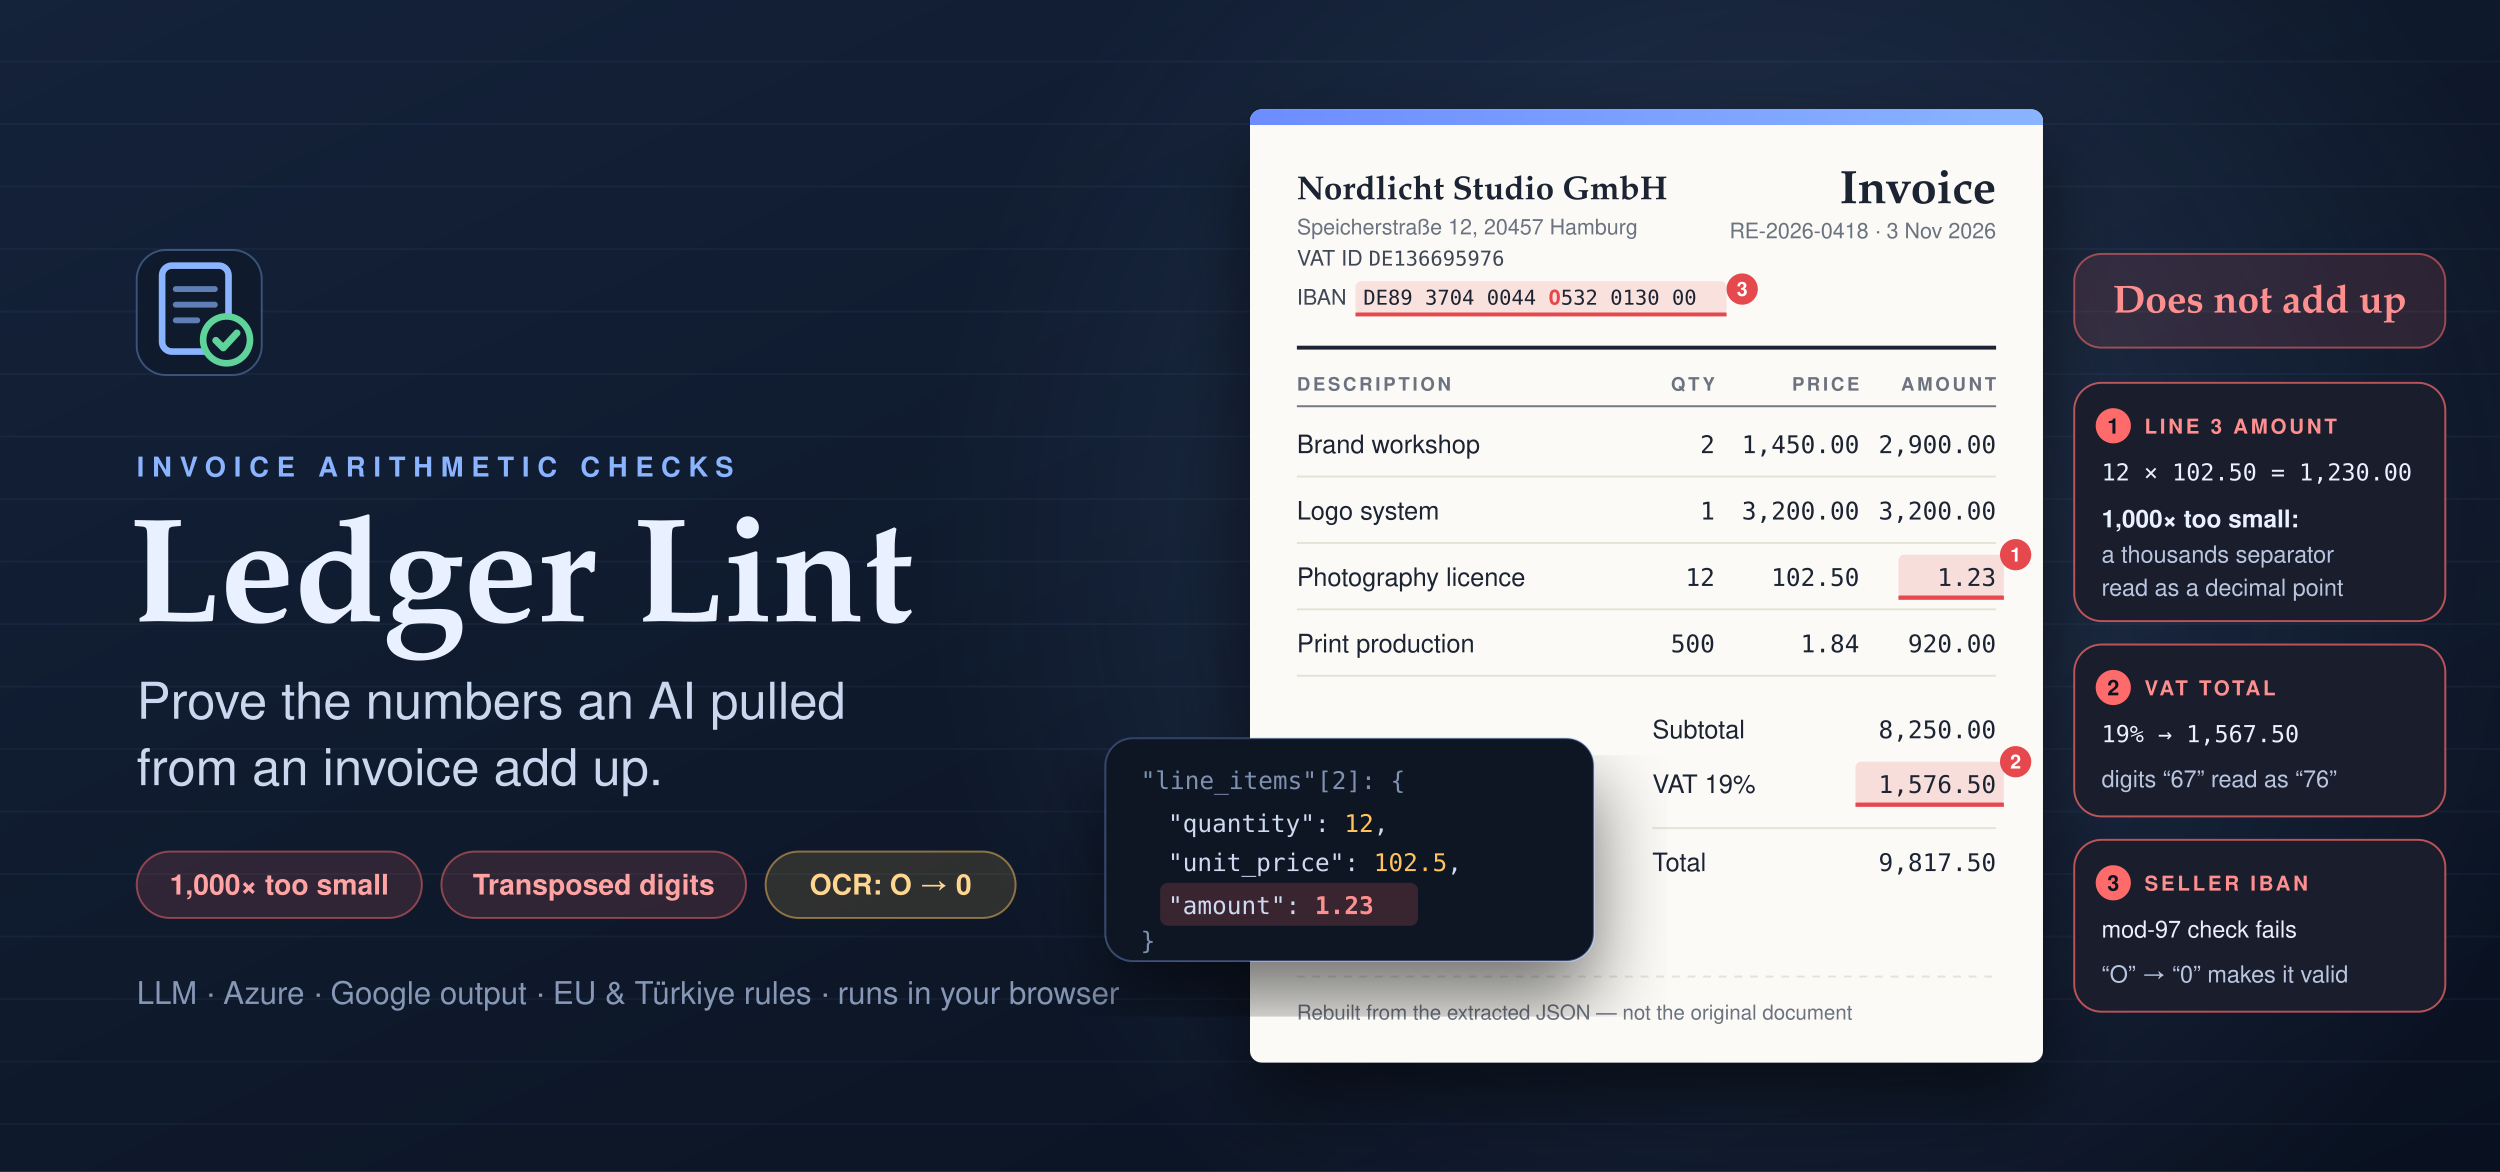
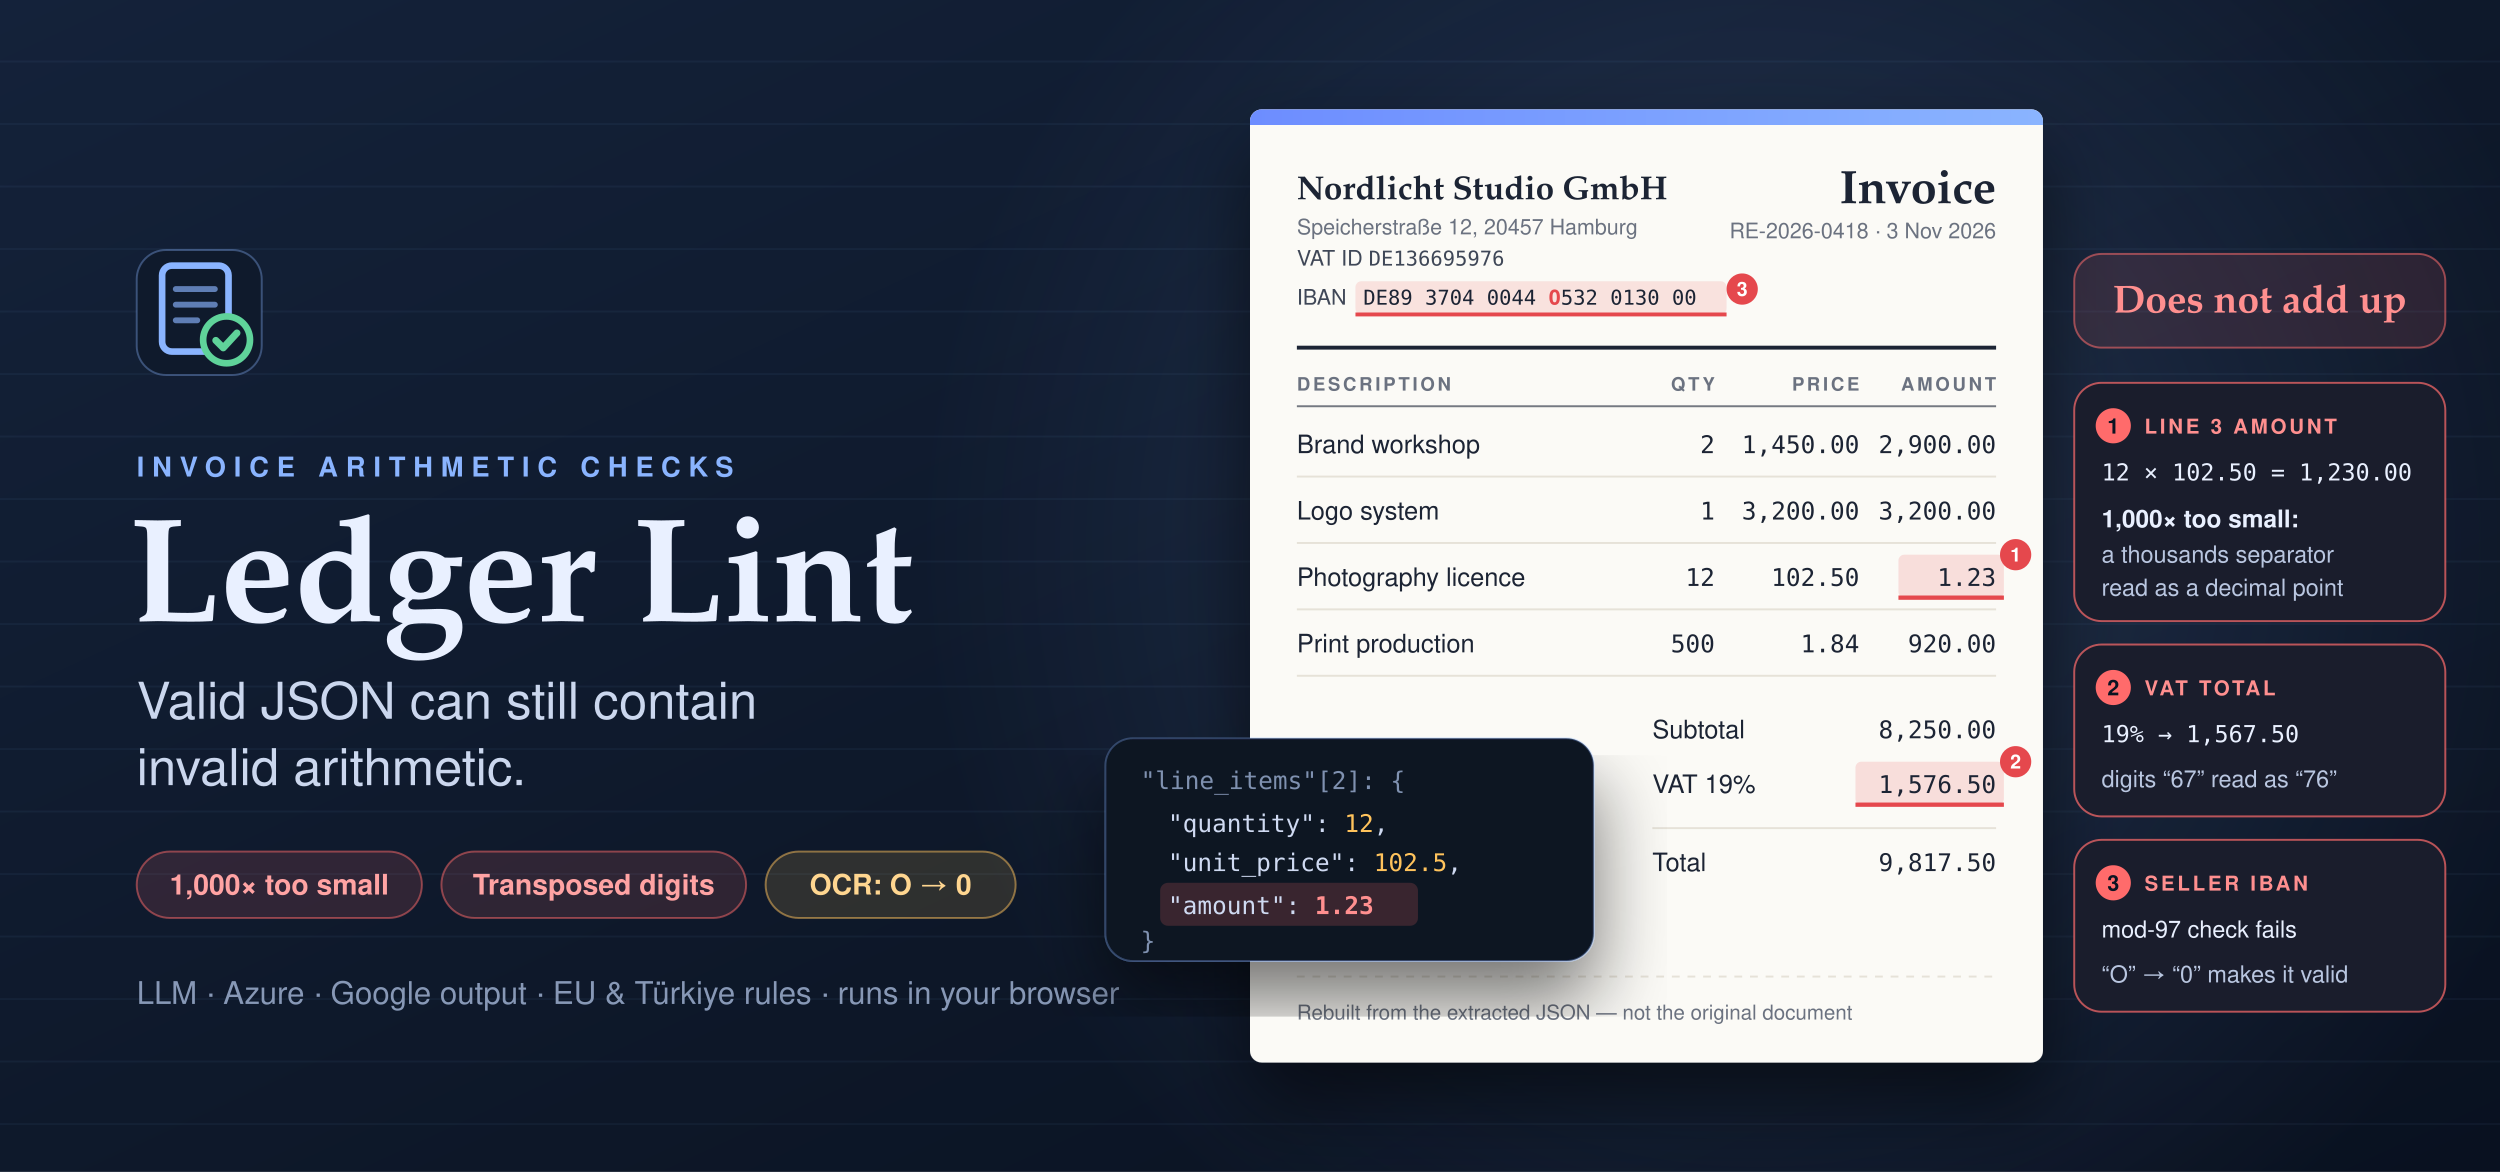
<svg xmlns="http://www.w3.org/2000/svg" width="1280" height="600" viewBox="0 0 1280 600" role="img" aria-labelledby="t d">
  <defs>
    <linearGradient id="bg" x1="0" y1="0" x2="1" y2="1">
      <stop offset="0" stop-color="#14223a" />
      <stop offset=".6" stop-color="#0d1728" />
      <stop offset="1" stop-color="#091120" />
    </linearGradient>
    <radialGradient id="glow" cx=".5" cy=".5" r=".5">
      <stop offset="0" stop-color="#8ab4ff" stop-opacity=".18" />
      <stop offset="1" stop-color="#8ab4ff" stop-opacity="0" />
    </radialGradient>
    <linearGradient id="strip" x1="0" x2="1">
      <stop offset="0" stop-color="#6d8dff" />
      <stop offset="1" stop-color="#8ab4ff" />
    </linearGradient>
    <pattern id="rules" width="32" height="32" patternUnits="userSpaceOnUse">
      <path d="M0 31.5h32" stroke="#8ab4ff" stroke-opacity=".05" />
    </pattern>
    <filter id="shadow" x="-15%" y="-10%" width="130%" height="135%">
      <feDropShadow dx="0" dy="20" stdDeviation="20" flood-color="#000" flood-opacity=".55" />
    </filter>
    <style>
      .ui{font-family:'Segoe UI','Helvetica Neue',Helvetica,Arial,sans-serif}
      .serif{font-family:'Iowan Old Style','Palatino Linotype',Palatino,Georgia,serif}
      .mono{font-family:'Cascadia Mono',Consolas,'SF Mono',Menlo,monospace}
      .row{font:13px 'Segoe UI',Helvetica,Arial,sans-serif;fill:#1c2434}
      .num{font:12.5px 'Cascadia Mono',Consolas,Menlo,monospace;fill:#1c2434}
      .th{font:700 9.5px 'Segoe UI',Helvetica,Arial,sans-serif;letter-spacing:1.4px;fill:#6b7280}
    </style>
  </defs>
  <rect width="1280" height="600" fill="url(#bg)" />
  <rect width="1280" height="600" fill="url(#rules)" />
  <circle cx="900" cy="280" r="430" fill="url(#glow)" />
  <g transform="translate(70 128)">
    <rect width="64" height="64" rx="15" fill="#0f1a2c" stroke="#8ab4ff" stroke-opacity=".35" />
    <rect x="13" y="8" width="34" height="44" rx="5" fill="none" stroke="#8ab4ff" stroke-width="3.4" />
    <path d="M20 20h20M20 28h20M20 36h11" stroke="#8ab4ff" stroke-width="3" stroke-linecap="round" opacity=".65" />
    <circle cx="46" cy="46" r="12" fill="#0f1a2c" stroke="#5fd39a" stroke-width="3.4" />
    <path d="M40.5 46.3l3.8 3.8 7-7.6" fill="none" stroke="#5fd39a" stroke-width="3.6" stroke-linecap="round" stroke-linejoin="round" />
  </g>
  <text x="70" y="244" class="ui" font-size="14" font-weight="700" letter-spacing="4" fill="#8ab4ff">INVOICE ARITHMETIC CHECKS</text>
  <text x="66" y="318" class="serif" font-size="76" font-weight="600" fill="#e9f0ff">Ledger Lint</text>
-   <text x="70" y="368" class="ui" font-size="26" fill="#cbd7ee">Prove the numbers an AI pulled</text>
-   <text x="70" y="402" class="ui" font-size="26" fill="#cbd7ee">from an invoice add up.</text>
+   <text x="70" y="368" class="ui" font-size="26" fill="#cbd7ee">Valid JSON can still contain</text>
+   <text x="70" y="402" class="ui" font-size="26" fill="#cbd7ee">invalid arithmetic.</text>
  <g class="ui" font-size="14.5" font-weight="650">
    <rect x="70" y="436" width="146" height="34" rx="17" fill="#ff6b6b" fill-opacity=".14" stroke="#ff6b6b" stroke-opacity=".5" />
    <text x="143" y="458" text-anchor="middle" fill="#ffa3a3">1,000× too small</text>
    <rect x="226" y="436" width="156" height="34" rx="17" fill="#ff6b6b" fill-opacity=".14" stroke="#ff6b6b" stroke-opacity=".5" />
    <text x="304" y="458" text-anchor="middle" fill="#ffa3a3">Transposed digits</text>
    <rect x="392" y="436" width="128" height="34" rx="17" fill="#ffc35c" fill-opacity=".14" stroke="#ffc35c" stroke-opacity=".5" />
    <text x="456" y="458" text-anchor="middle" fill="#ffd690">OCR: O → 0</text>
  </g>
  <text x="70" y="514" class="ui" font-size="16" fill="#8798b6">LLM · Azure · Google output  ·  EU &amp; Türkiye rules  ·  runs in your browser</text>
  <g filter="url(#shadow)">
    <rect x="640" y="56" width="406" height="488" rx="6" fill="#fbfaf6" />
  </g>
  <path d="M646 56h394a6 6 0 0 1 6 6v2H640v-2a6 6 0 0 1 6-6z" fill="url(#strip)" />
  <text x="664" y="102" class="serif" font-size="17" font-weight="600" fill="#1c2434">Nordlicht Studio GmbH</text>
  <text x="664" y="120" class="ui" font-size="11" fill="#6b7280">Speicherstraße 12, 20457 Hamburg</text>
  <text x="664" y="136" class="ui" font-size="11" fill="#3f4757">VAT ID <tspan class="mono" font-size="10.5">DE136695976</tspan>
  </text>
  <text x="1022" y="104" text-anchor="end" class="serif" font-size="24" font-weight="600" fill="#1c2434">Invoice</text>
  <text x="1022" y="122" text-anchor="end" class="ui" font-size="11" fill="#6b7280">RE-2026-0418 · 3 Nov 2026</text>
  <text x="664" y="156" class="ui" font-size="11" fill="#3f4757">IBAN</text>
  <rect x="694" y="144" width="190" height="17" rx="3" fill="#e5484d" fill-opacity=".14" />
  <path d="M694 161h190" stroke="#e5484d" stroke-width="2" />
  <text x="698" y="156" class="mono" font-size="10.5" fill="#1c2434">DE89 3704 0044 <tspan fill="#e5484d" font-weight="700">O</tspan>532 0130 00</text>
  <circle cx="892" cy="148" r="8" fill="#e5484d" />
  <text x="892" y="151.5" text-anchor="middle" class="ui" font-size="10" font-weight="800" fill="#fff">3</text>
  <path d="M664 178h358" stroke="#1c2434" stroke-width="2" />
  <text x="664" y="200" class="th">DESCRIPTION</text>
  <text x="878" y="200" text-anchor="end" class="th">QTY</text>
  <text x="952" y="200" text-anchor="end" class="th">PRICE</text>
  <text x="1022" y="200" text-anchor="end" class="th">AMOUNT</text>
  <path d="M664 208h358" stroke="#1c2434" stroke-opacity=".6" />
  <g>
    <text x="664" y="232" class="row">Brand workshop</text>
    <text x="878" y="232" text-anchor="end" class="num">2</text>
    <text x="952" y="232" text-anchor="end" class="num">1,450.00</text>
    <text x="1022" y="232" text-anchor="end" class="num">2,900.00</text>
    <path d="M664 244h358" stroke="#e6e2d8" />
    <text x="664" y="266" class="row">Logo system</text>
    <text x="878" y="266" text-anchor="end" class="num">1</text>
    <text x="952" y="266" text-anchor="end" class="num">3,200.00</text>
    <text x="1022" y="266" text-anchor="end" class="num">3,200.00</text>
    <path d="M664 278h358" stroke="#e6e2d8" />
    <text x="664" y="300" class="row">Photography licence</text>
    <text x="878" y="300" text-anchor="end" class="num">12</text>
    <text x="952" y="300" text-anchor="end" class="num">102.50</text>
    <rect x="972" y="284" width="54" height="22" rx="3" fill="#e5484d" fill-opacity=".16" />
    <path d="M972 306h54" stroke="#e5484d" stroke-width="2.2" />
    <text x="1022" y="300" text-anchor="end" class="num" font-weight="700" fill="#c4262c">1.23</text>
    <circle cx="1032" cy="284" r="8" fill="#e5484d" />
    <text x="1032" y="287.5" text-anchor="middle" class="ui" font-size="10" font-weight="800" fill="#fff">1</text>
    <path d="M664 312h358" stroke="#e6e2d8" />
    <text x="664" y="334" class="row">Print production</text>
    <text x="878" y="334" text-anchor="end" class="num">500</text>
    <text x="952" y="334" text-anchor="end" class="num">1.84</text>
    <text x="1022" y="334" text-anchor="end" class="num">920.00</text>
    <path d="M664 346h358" stroke="#e6e2d8" />
  </g>
  <g>
    <text x="846" y="378" class="row" fill="#3f4757">Subtotal</text>
    <text x="1022" y="378" text-anchor="end" class="num">8,250.00</text>
    <text x="846" y="406" class="row" fill="#3f4757">VAT 19%</text>
    <rect x="950" y="390" width="76" height="22" rx="3" fill="#e5484d" fill-opacity=".16" />
    <path d="M950 412h76" stroke="#e5484d" stroke-width="2.2" />
    <text x="1022" y="406" text-anchor="end" class="num" font-weight="700" fill="#c4262c">1,576.50</text>
    <circle cx="1032" cy="390" r="8" fill="#e5484d" />
    <text x="1032" y="393.5" text-anchor="middle" class="ui" font-size="10" font-weight="800" fill="#fff">2</text>
    <path d="M846 424h176" stroke="#e6e2d8" />
    <text x="846" y="446" class="row" font-weight="700">Total</text>
    <text x="1022" y="446" text-anchor="end" class="num" font-weight="700">9,817.50</text>
  </g>
  <path d="M664 500h358" stroke="#e6e2d8" stroke-dasharray="4 4" />
  <text x="664" y="522" class="ui" font-size="10.5" fill="#6b7280">Rebuilt from the extracted JSON — not the original document</text>
  <g filter="url(#shadow)">
    <rect x="566" y="378" width="250" height="114" rx="14" fill="#0a1220" stroke="#8ab4ff" stroke-opacity=".3" />
  </g>
  <g class="mono" font-size="12.5">
    <text x="584" y="404" fill="#7f91b0">"line_items"[2]: {</text>
    <text x="598" y="426" fill="#cfdaf2">"quantity": <tspan fill="#ffc35c">12</tspan>,</text>
    <text x="598" y="446" fill="#cfdaf2">"unit_price": <tspan fill="#ffc35c">102.5</tspan>,</text>
    <rect x="594" y="452" width="132" height="22" rx="4" fill="#ff6b6b" fill-opacity=".18" />
    <text x="598" y="468" fill="#cfdaf2">"amount": <tspan fill="#ff8f8f" font-weight="700">1.23</tspan>
    </text>
    <text x="584" y="486" fill="#7f91b0">}</text>
  </g>
  <g class="ui">
    <rect x="1062" y="196" width="190" height="122" rx="14" fill="#1a1d2c" stroke="#ff6b6b" stroke-opacity=".7" />
    <circle cx="1082" cy="218" r="9" fill="#ff6b6b" />
    <text x="1082" y="222" text-anchor="middle" font-size="11" font-weight="800" fill="#0b1422">1</text>
    <text x="1098" y="222" font-size="10.5" font-weight="800" letter-spacing="1.4" fill="#ff8f8f">LINE 3 AMOUNT</text>
    <text x="1076" y="246" class="mono" font-size="12" fill="#e9f0ff">12 × 102.50 = 1,230.00</text>
    <text x="1076" y="270" font-size="12.5" font-weight="650" fill="#e9f0ff">1,000× too small:</text>
    <text x="1076" y="288" font-size="12" fill="#b9c6e0">a thousands separator</text>
    <text x="1076" y="305" font-size="12" fill="#b9c6e0">read as a decimal point</text>
    <rect x="1062" y="330" width="190" height="88" rx="14" fill="#1a1d2c" stroke="#ff6b6b" stroke-opacity=".7" />
    <circle cx="1082" cy="352" r="9" fill="#ff6b6b" />
    <text x="1082" y="356" text-anchor="middle" font-size="11" font-weight="800" fill="#0b1422">2</text>
    <text x="1098" y="356" font-size="10.5" font-weight="800" letter-spacing="1.4" fill="#ff8f8f">VAT TOTAL</text>
    <text x="1076" y="380" class="mono" font-size="12" fill="#e9f0ff">19% → 1,567.50</text>
    <text x="1076" y="403" font-size="12" fill="#b9c6e0">digits “67” read as “76”</text>
    <rect x="1062" y="430" width="190" height="88" rx="14" fill="#1a1d2c" stroke="#ff6b6b" stroke-opacity=".7" />
    <circle cx="1082" cy="452" r="9" fill="#ff6b6b" />
    <text x="1082" y="456" text-anchor="middle" font-size="11" font-weight="800" fill="#0b1422">3</text>
    <text x="1098" y="456" font-size="10.5" font-weight="800" letter-spacing="1.4" fill="#ff8f8f">SELLER IBAN</text>
    <text x="1076" y="480" font-size="12" fill="#e9f0ff">mod-97 check fails</text>
    <text x="1076" y="503" font-size="12" fill="#b9c6e0">“O” → “0” makes it valid</text>
  </g>
  <rect x="1062" y="130" width="190" height="48" rx="14" fill="#ff6b6b" fill-opacity=".12" stroke="#ff6b6b" stroke-opacity=".55" />
  <text x="1157" y="160" text-anchor="middle" class="serif" font-size="20" font-weight="600" fill="#ff8f8f">Does not add up</text>
</svg>
